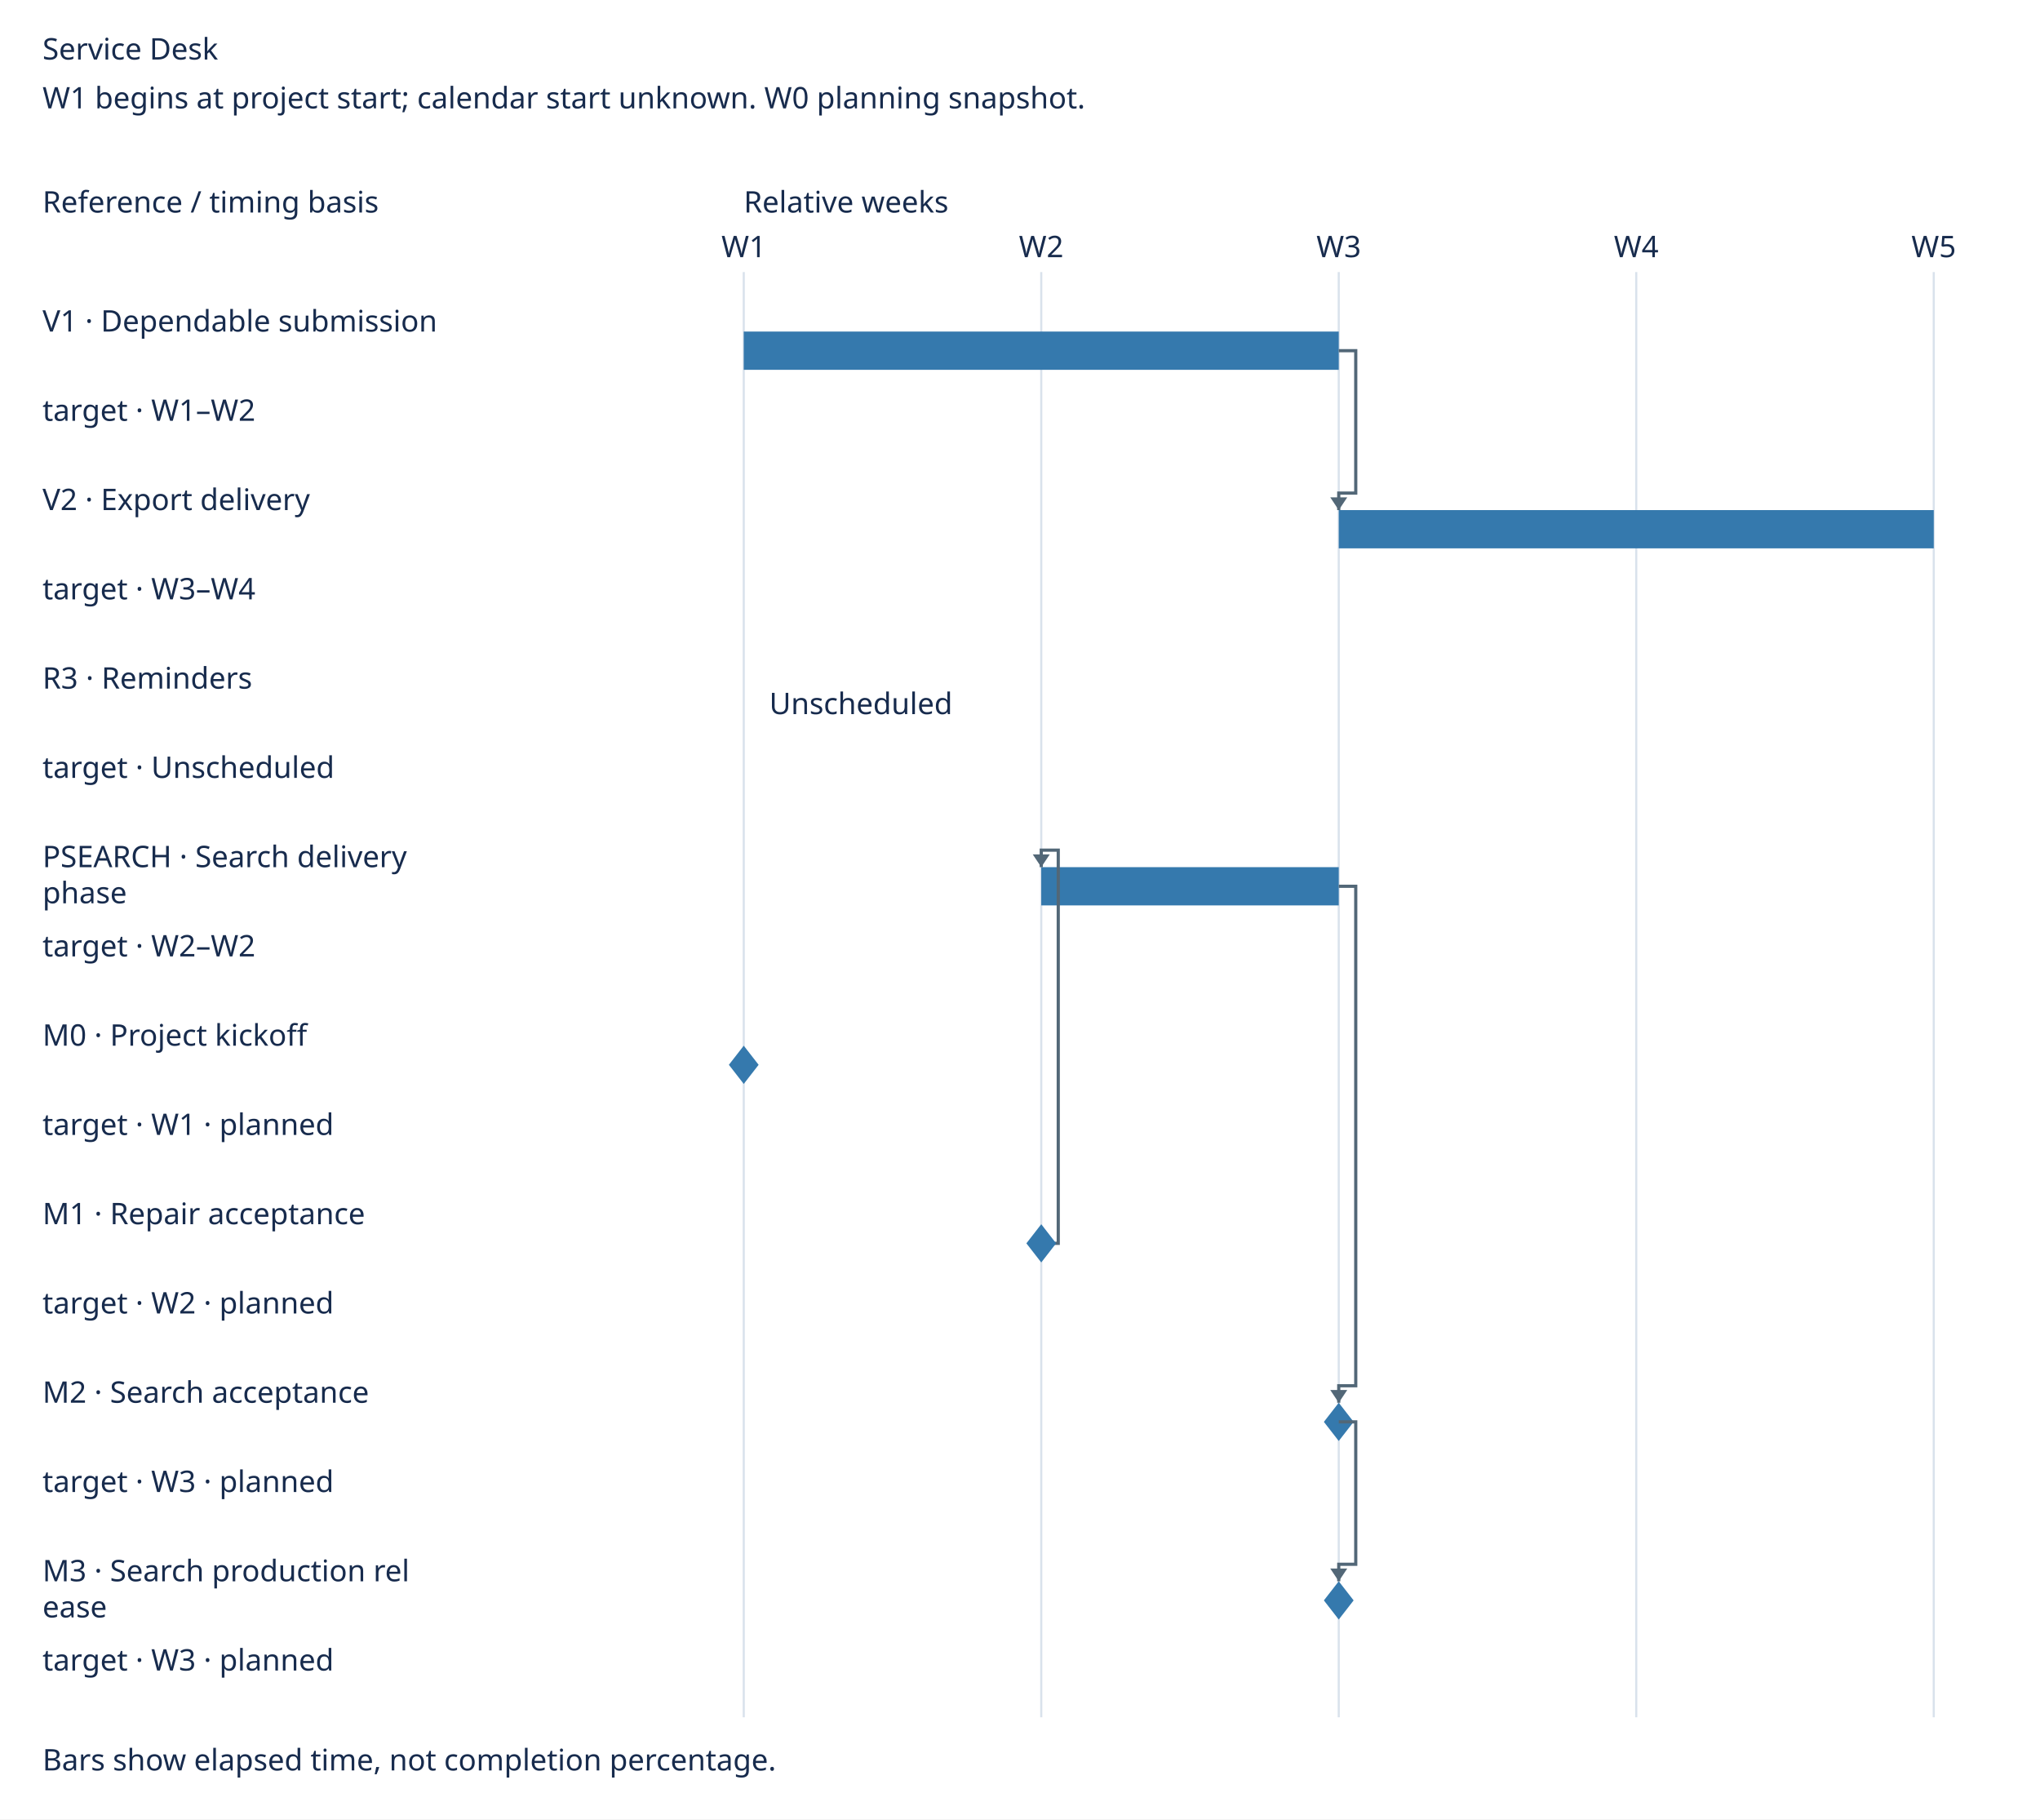
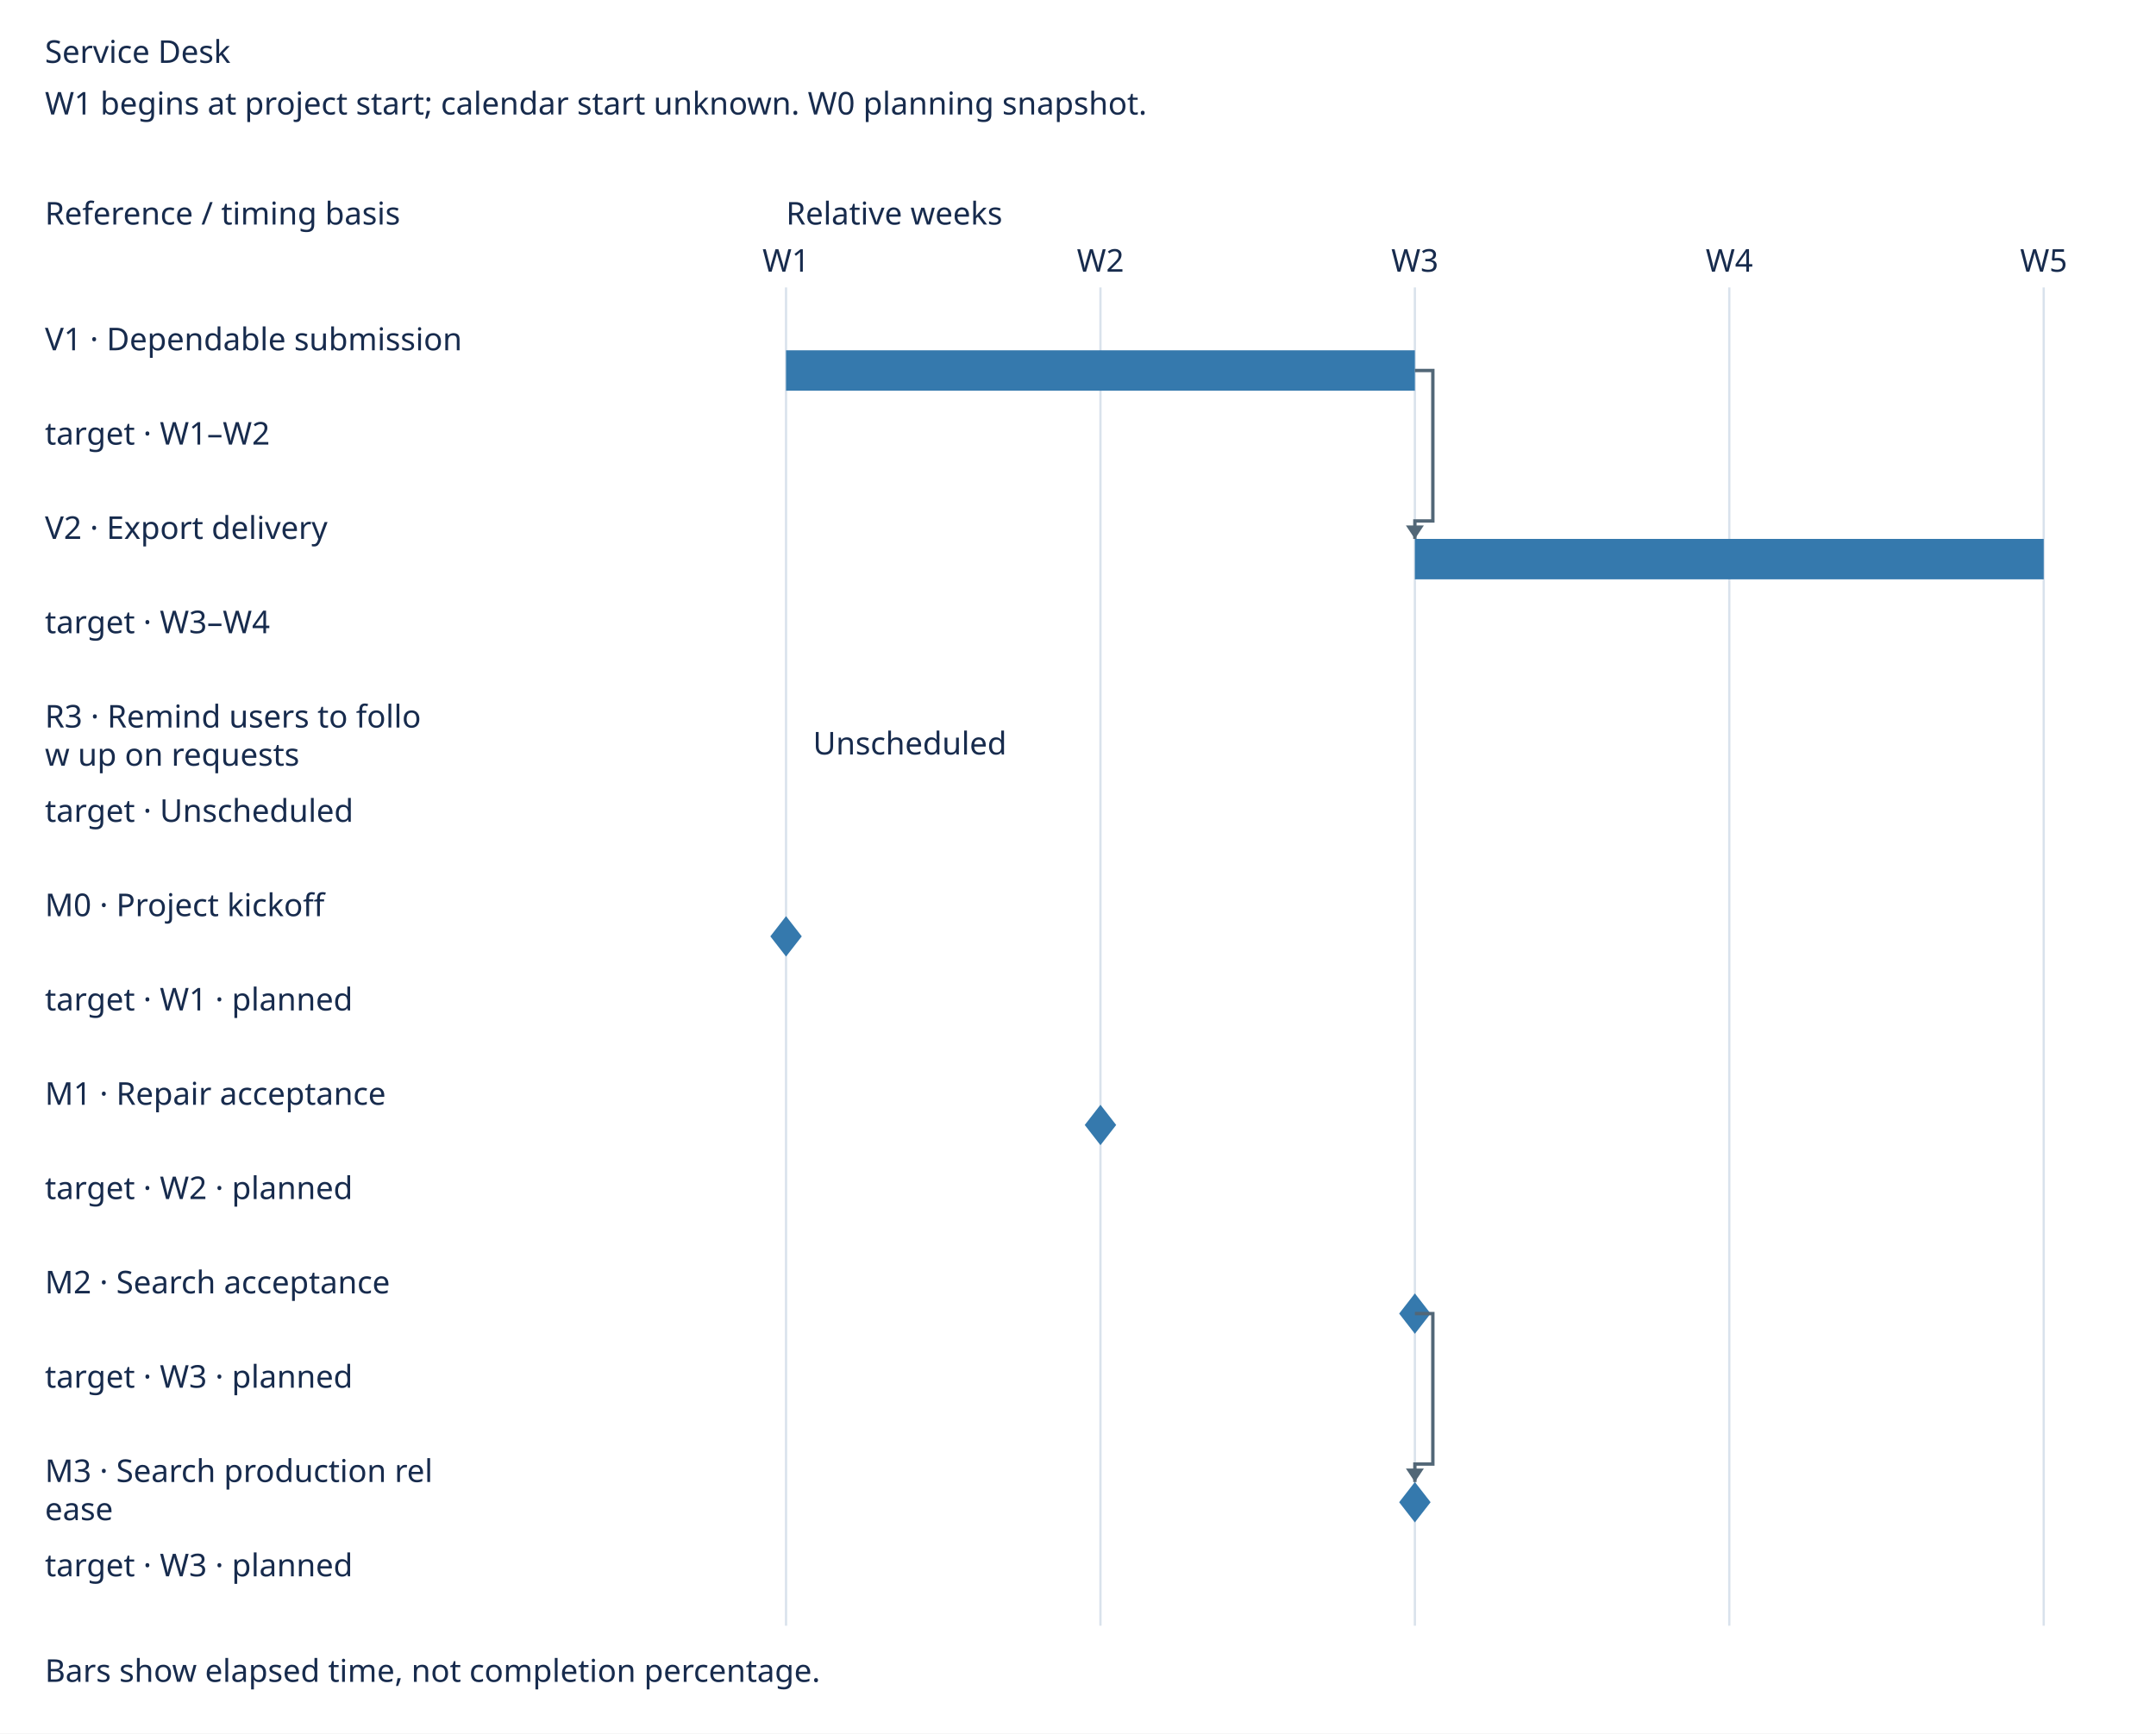
- <svg xmlns="http://www.w3.org/2000/svg" width="960" height="856" viewBox="0 0 960 856" role="img" aria-labelledby="title description">
+ <svg xmlns="http://www.w3.org/2000/svg" width="960" height="772" viewBox="0 0 960 772" role="img" aria-labelledby="title description">
  <style>text{font:14px sans-serif;fill:#172b4d} .grid{stroke:#d9e2ec;stroke-width:1}.span{fill:#3579ad}.milestone{fill:#3579ad}.dependency{fill:none;stroke:#526777;stroke-width:1.5}</style>
  <rect width="100%" height="100%" fill="#fff" />
  <text x="20" y="28">Service Desk</text>
  <text x="20" y="51">W1 begins at project start; calendar start unknown. W0 planning snapshot.</text>
  <text x="20" y="100">Reference / timing basis</text>
  <text x="350" y="100">Relative weeks</text>
-   <line x1="350.0" y1="128" x2="350.0" y2="808" class="grid" />
+   <line x1="350.0" y1="128" x2="350.0" y2="724" class="grid" />
  <text x="350.0" y="121" text-anchor="middle">W1</text>
-   <line x1="490.0" y1="128" x2="490.0" y2="808" class="grid" />
+   <line x1="490.0" y1="128" x2="490.0" y2="724" class="grid" />
  <text x="490.0" y="121" text-anchor="middle">W2</text>
-   <line x1="630.0" y1="128" x2="630.0" y2="808" class="grid" />
+   <line x1="630.0" y1="128" x2="630.0" y2="724" class="grid" />
  <text x="630.0" y="121" text-anchor="middle">W3</text>
-   <line x1="770.0" y1="128" x2="770.0" y2="808" class="grid" />
+   <line x1="770.0" y1="128" x2="770.0" y2="724" class="grid" />
  <text x="770.0" y="121" text-anchor="middle">W4</text>
-   <line x1="910.0" y1="128" x2="910.0" y2="808" class="grid" />
+   <line x1="910.0" y1="128" x2="910.0" y2="724" class="grid" />
  <text x="910.0" y="121" text-anchor="middle">W5</text>
  <text x="20" y="156">V1 · Dependable submission</text>
  <text x="20" y="198">target · W1–W2</text>
  <rect x="350.0" y="156" width="280.0" height="18" class="span" />
  <text x="20" y="240">V2 · Export delivery</text>
  <text x="20" y="282">target · W3–W4</text>
  <rect x="630.0" y="240" width="280.0" height="18" class="span" />
  <path d="M 630.0 165 L 638.0 165 L 638.0 232 L 630.0 232 L 630.0 240" class="dependency" />
  <polygon points="630.0,240 626.0,234 634.0,234" fill="#526777" />
-   <text x="20" y="324">R3 · Reminders</text>
+   <text x="20" y="324">R3 · Remind users to follo</text>
+   <text x="20" y="341">w up on requests</text>
  <text x="20" y="366">target · Unscheduled</text>
  <text x="362" y="336">Unscheduled</text>
-   <text x="20" y="408">PSEARCH · Search delivery </text>
-   <text x="20" y="425">phase</text>
-   <text x="20" y="450">target · W2–W2</text>
-   <rect x="490.0" y="408" width="140.0" height="18" class="span" />
-   <path d="M 490.0 585 L 498.0 585 L 498.0 400 L 490.0 400 L 490.0 408" class="dependency" />
-   <polygon points="490.0,408 486.0,402 494.0,402" fill="#526777" />
-   <text x="20" y="492">M0 · Project kickoff</text>
-   <text x="20" y="534">target · W1 · planned</text>
-   <polygon points="350.0,492 357.0,501 350.0,510 343.0,501" class="milestone" />
-   <text x="20" y="576">M1 · Repair acceptance</text>
-   <text x="20" y="618">target · W2 · planned</text>
-   <polygon points="490.0,576 497.0,585 490.0,594 483.0,585" class="milestone" />
-   <text x="20" y="660">M2 · Search acceptance</text>
+   <text x="20" y="408">M0 · Project kickoff</text>
+   <text x="20" y="450">target · W1 · planned</text>
+   <polygon points="350.0,408 357.0,417 350.0,426 343.0,417" class="milestone" />
+   <text x="20" y="492">M1 · Repair acceptance</text>
+   <text x="20" y="534">target · W2 · planned</text>
+   <polygon points="490.0,492 497.0,501 490.0,510 483.0,501" class="milestone" />
+   <text x="20" y="576">M2 · Search acceptance</text>
+   <text x="20" y="618">target · W3 · planned</text>
+   <polygon points="630.0,576 637.0,585 630.0,594 623.0,585" class="milestone" />
+   <text x="20" y="660">M3 · Search production rel</text>
+   <text x="20" y="677">ease</text>
  <text x="20" y="702">target · W3 · planned</text>
  <polygon points="630.0,660 637.0,669 630.0,678 623.0,669" class="milestone" />
-   <path d="M 630.0 417 L 638.0 417 L 638.0 652 L 630.0 652 L 630.0 660" class="dependency" />
+   <path d="M 630.0 585 L 638.0 585 L 638.0 652 L 630.0 652 L 630.0 660" class="dependency" />
  <polygon points="630.0,660 626.0,654 634.0,654" fill="#526777" />
-   <text x="20" y="744">M3 · Search production rel</text>
-   <text x="20" y="761">ease</text>
-   <text x="20" y="786">target · W3 · planned</text>
-   <polygon points="630.0,744 637.0,753 630.0,762 623.0,753" class="milestone" />
-   <path d="M 630.0 669 L 638.0 669 L 638.0 736 L 630.0 736 L 630.0 744" class="dependency" />
-   <polygon points="630.0,744 626.0,738 634.0,738" fill="#526777" />
-   <text x="20" y="833">Bars show elapsed time, not completion percentage.</text>
+   <text x="20" y="749">Bars show elapsed time, not completion percentage.</text>
</svg>
